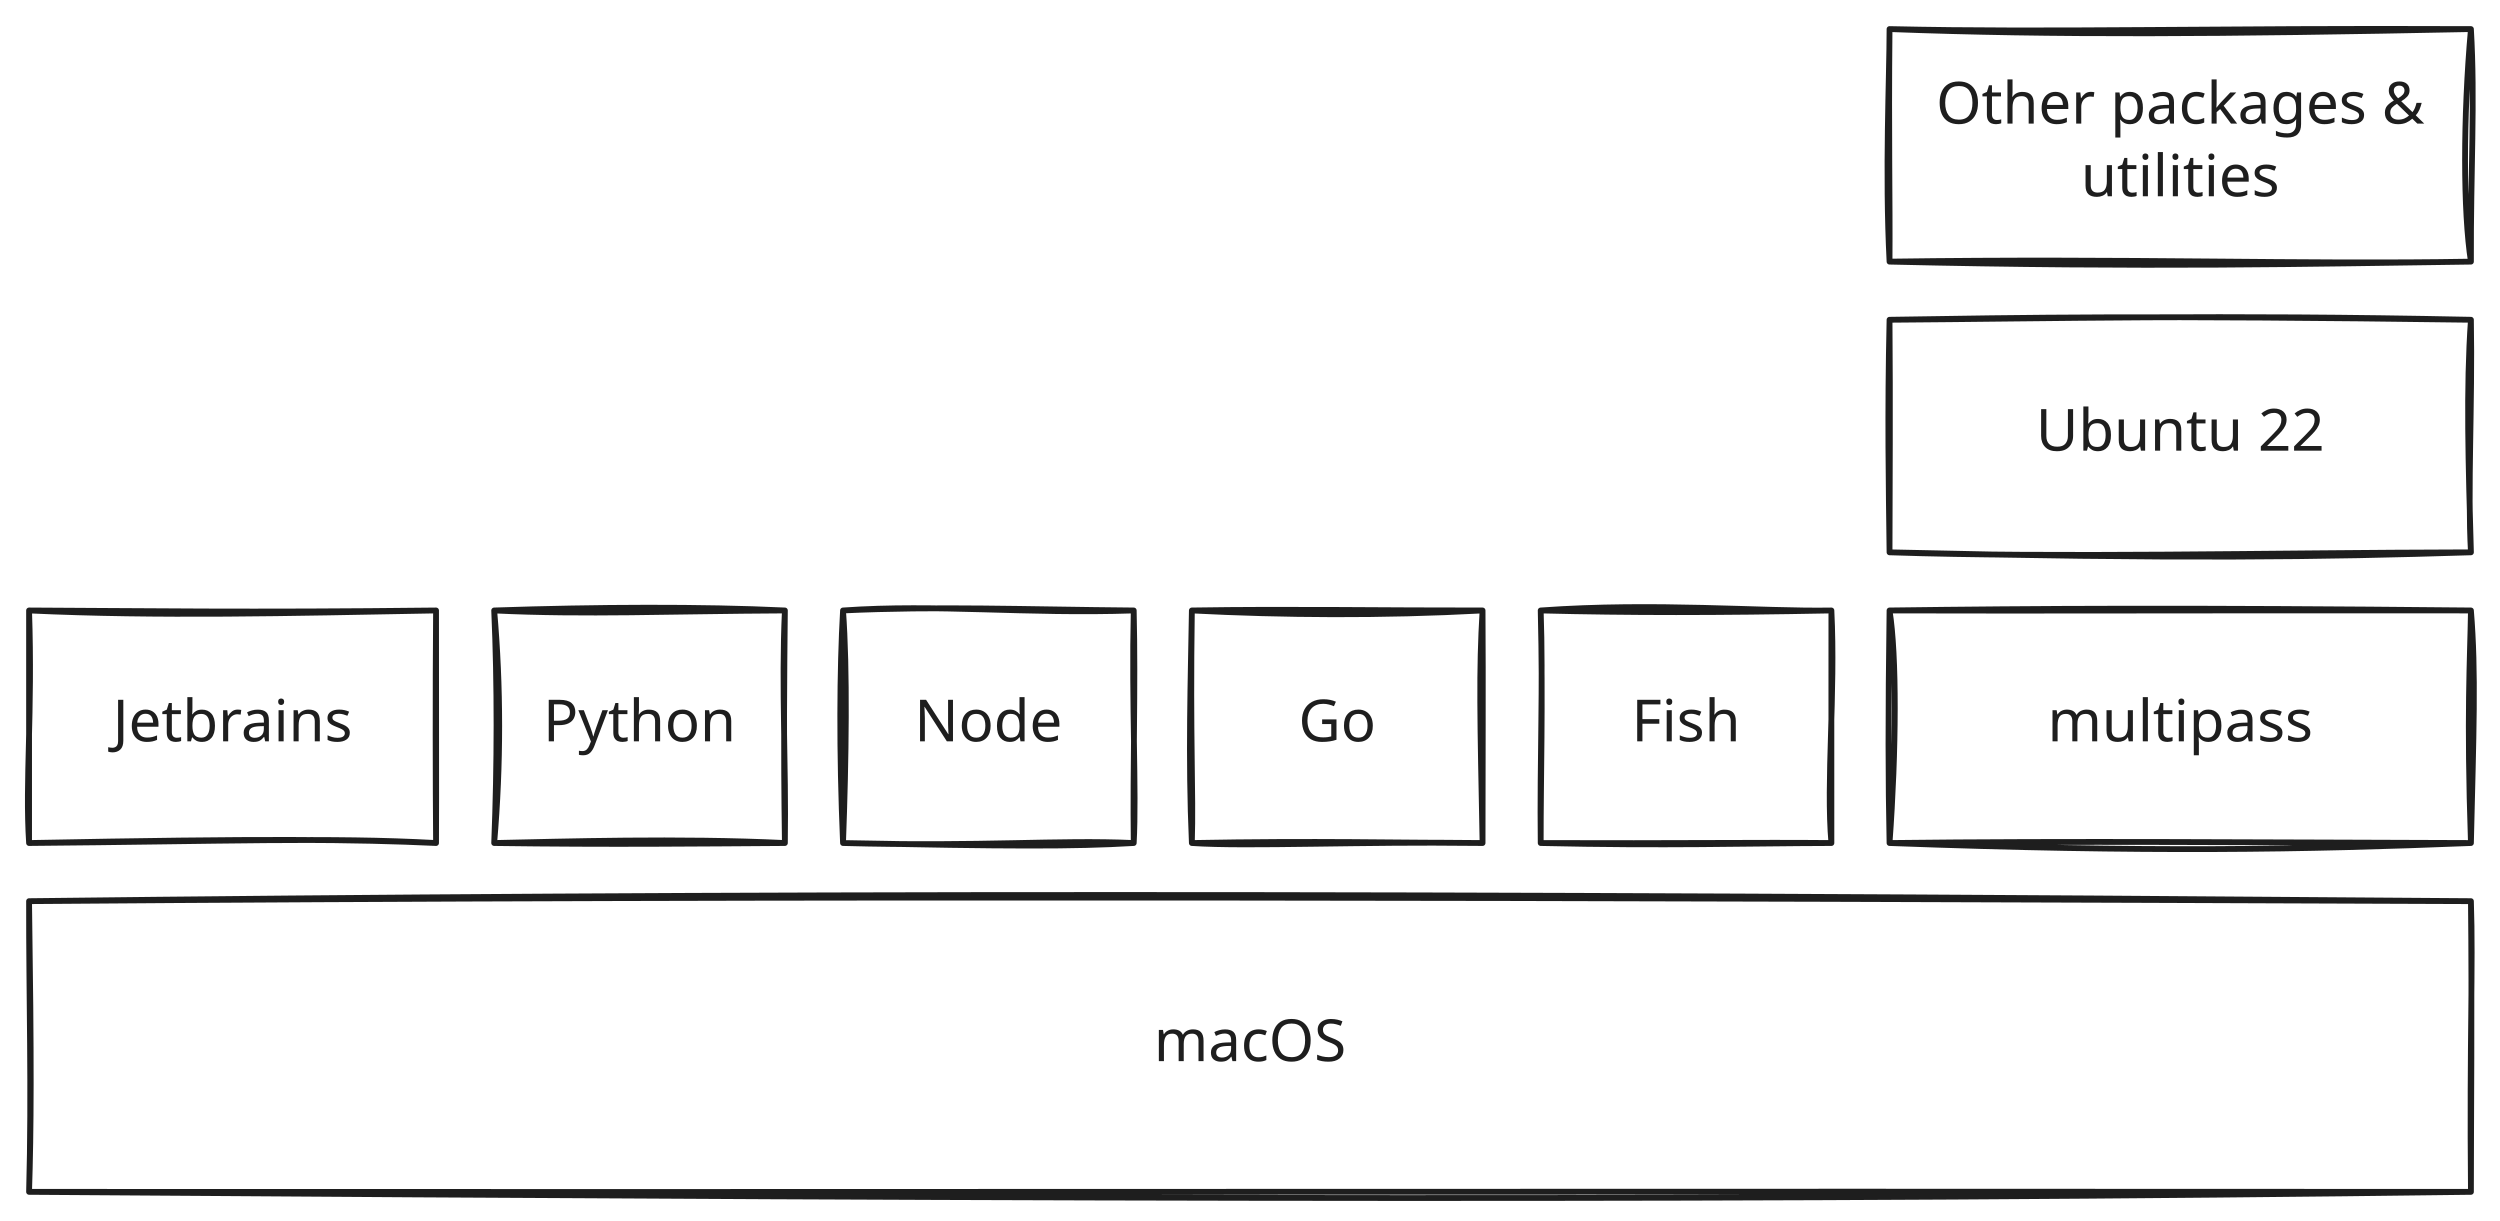
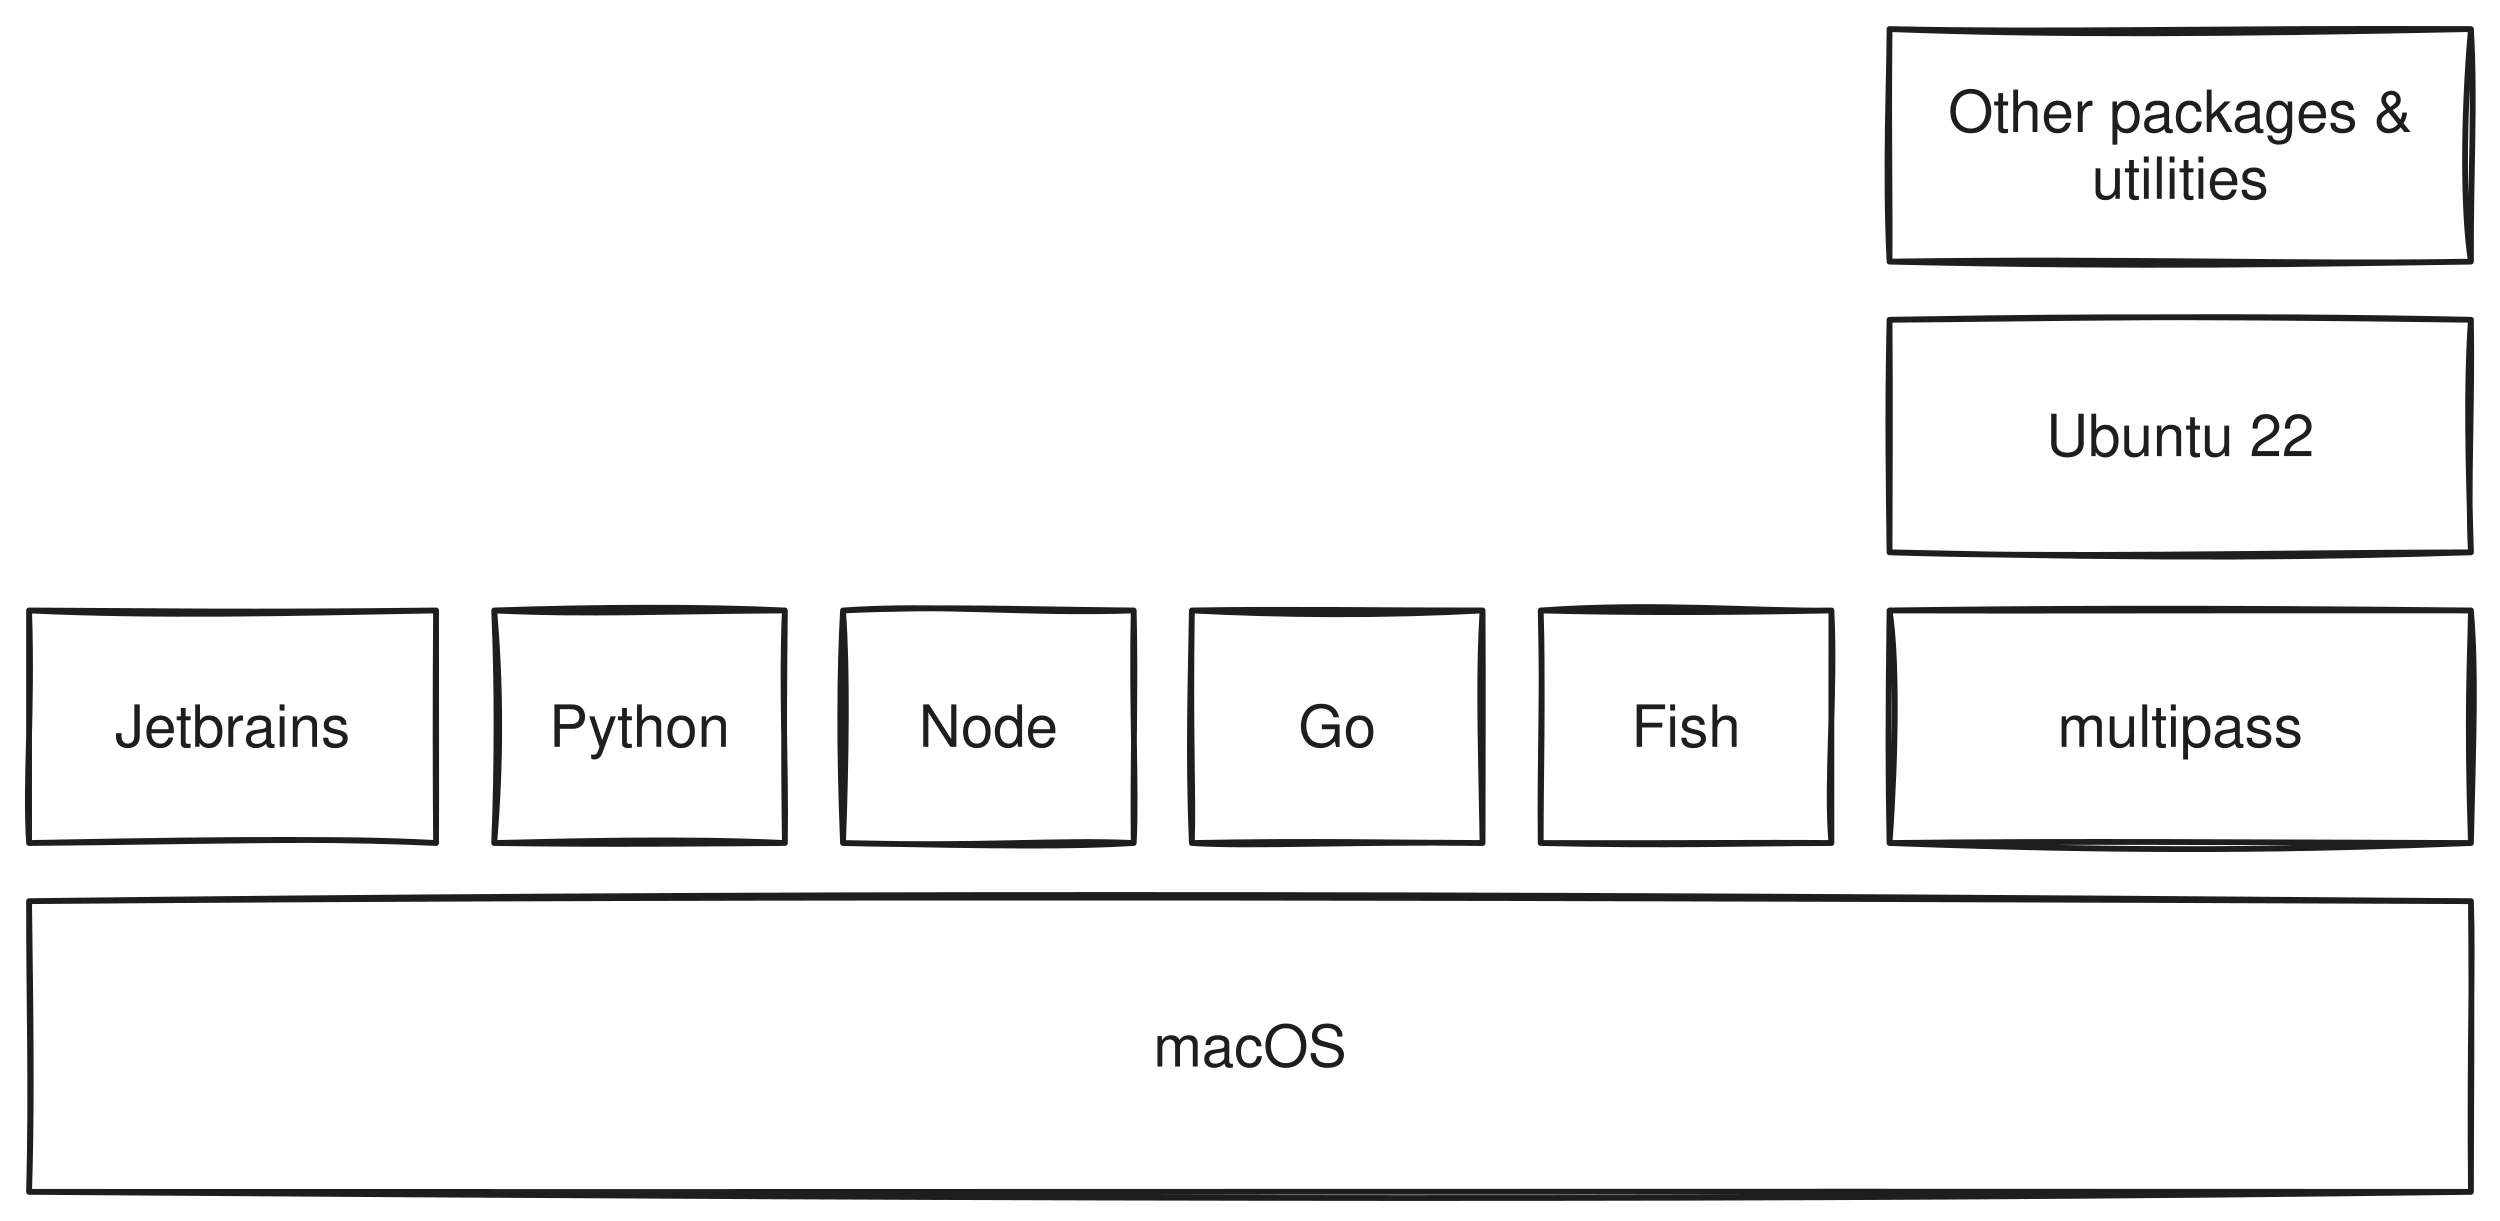
<svg xmlns="http://www.w3.org/2000/svg" version="1.1" viewBox="0 0 860 420" width="1720" height="840">
  
-   eyJ2ZXJzaW9uIjoiMSIsImVuY29kaW5nIjoiYnN0cmluZyIsImNvbXByZXNzZWQiOnRydWUsImVuY29kZWQiOiJ4nO2bW3PaRlx1MDAxNMff8ylcdTAwMTg606eW7v2SN4ODwUnAMWDXaTtcdTAwMWVcdTAwMTlkISMkqosxzuS7d4VdkNBcdTAwMTIkrHj8XHUwMDAwnmGs1a50dnX++9s9R3x7V6lUw8XMrL6vVM2HoeHYI9+YV3+Ly+9NP7A9V51Cy+PAi/zhsuY4XGZnwfs//li3qFxyvelTK9Mxp6ZcdTAwMWJcdTAwMDaq3l/quFL5tvxWZ+xR3LY7P+/ekpPTW/uL3Y6apHN1L8my6bLS/8b45jA0XFzLMdenXHUwMDFlVDlkYHW8UMdcZqyP5/YoXHUwMDFjqzKBZU0mP6tcdTAwMWFj07bGYXyZRLOnu7yvrEuC0PcmZsNzPD825Vx1MDAxN2jGf2tDbozhxPK9yFx1MDAxZK3qhL7hXHUwMDA2M8NXPV/Xu7VcdTAwMWSnXHUwMDE3LpZXV6OnRqq6cY/LZ5PRRvm2Vuqm1tg1g3h04arUm1x1MDAxOUM7XFxs9Cu2cNZcdTAwMWUtXHUwMDFmxD9rm3xjarbjJ+FGjrMqtt2RXHUwMDE5j2/VIKm7uaPnu6VqXHUwMDA3plx1MDAxOV9cdTAwMDEhyCmhXFysTqxdhsLNwo7nLr1cdTAwMDdiTjgmSLD13YNj5Tbh8qK3hlx1MDAxM5jroY5N+LDpUkm3SnlNaD6sxz/hdNZjnaBWc0h85N/1XHUwMDA2QfjnhTOrrup9f/5vPUzRbGQ82Vx1MDAwMznkTHCOuGDrPjm2O9lcdTAwMWNcdTAwMTXHXHUwMDFiTtZdWJZ+/00nXHUwMDAxvTVcdTAwMTlcdKQ6s/R+SkSN4dilsZCMXGKS1lx1MDAwMuY1mlFcdTAwMDNDNY5cdTAwMDBcdTAwMDBcdTAwMTAhwFx1MDAwMYaIZuWQKDuoIaVcdTAwMDaaX1xykFx1MDAwM4pcdTAwMDFW3q2RXHUwMDAzZlvlgCAhXGJRgvaQQ8qOl/vs2lx1MDAwNWPXU/2fXHUwMDFhw24v8VxiPTfs2Y+x2VxipEqbxtR2XHUwMDE2qedcdTAwMTBf48ixrbj71aEy2PSryUFcYm1cdTAwMDWPVYWpPVx1MDAxYSUn+6G6qGG7pt/OQ1xyz7ct2zWcvt5uI1xuvXMzeLI89CMzOSZma0WFXHUwMDFhoj+Q7e+SXlx1MDAwNeZCPT5JXHUwMDFk8tC/6HbPnNzkXHUwMDEyIE0uqiFcdTAwMTdKlK3EKVx1MDAwZajaXCJOVkCcgnJcdTAwMDaxZFx1MDAxOVx1MDAxZMYnM4pdiZNJgFx1MDAwNSPkXHUwMDE1WWU07q+jmyOrhVqN/sA4dlrW5UkhVjHCXHUwMDE0l8thld6aXHUwMDFjrFx1MDAxMpTWXHUwMDAwVajilFxuqoCV9n6kY5WQNaF0XHUwMDAyiFx1MDAxMEhcdTAwMWNIVUhcZjy/XHUwMDE4XGJjkGtXbXDrqo1CyFx1MDAxMGegfEqpdVxmJLSAt2YpXHUwMDE1OaE9M1R/31x1MDAwMKl2UFwiQ6qs7eXQyvRcdTAwMWVcdTAwMWInvd9cdTAwMWYhnZ98lFG3228/POxNK3Kg1UtcdTAwMDUqXG7QXG5ILDHDWKvRrbSiXGIwLnii1U+HlYz4td0gl27Q+3pcdTAwMTmNjyNrMDkqXHUwMDA2K4oxKWljpbcmXHUwMDBmrFxiq1x0XHUwMDE2k4cgXHUwMDFh4yft/FpYQcBqiCvAQUikXHUwMDA0XGKTrFx1MDAxYVx1MDAwZbjaplx1MDAwNplfXHKUc8pwgjx5eKVMhIBQsZdcdTAwMTh2XHUwMDAwi1x1MDAxMrX5flx0sFx1MDAwNjeRXHUwMDFiRlx1MDAxNYTeXHUwMDAysHaAYlx1MDAxM1hcdTAwMWHby1x1MDAwMdb9I2LtaeR6jTPeOfc+4cZNvbt3YFC3vYLkXHUwMDAwrFx1MDAwMlx1MDAxMj0qXHUwMDAwLCShZOpbXHUwMDE3+yA/2l5cdTAwMTHBOKRrW386sVx1MDAwNn2zXHUwMDE1PTSxg8YuwbfWyef+hFx1MDAxN1xmXHUwMDA1MlxiS1wilt6aXHUwMDFjxIKC1GBcdTAwMWNcdIyHXHUwMDEwXHUwMDExhNLeryWWhLWYcYBBgCmkXGZl1XBcdTAwMDDWVjVcXFx1MDAxNFm/UaAmXHUwMDFiRHTMXCJ4q1x1MDAxY4RSXHUwMDExVlxy94k27FxuXHUwMDA1XHUwMDE29NlcZrNOzfDGV9h4XHUwMDEzm6xcdTAwMWSs2GSWxvZymOW1L24+z+Wl1/f6uDs2ptGnXHUwMDA1zs0sjHIw67DJKqLSRn6RSlxmXHUwMDA0UHrThuvBZuH/XHUwMDFhxZijePJ8TWLx1pV9Reqzx+OOeWf0vlx1MDAwZT6ys4LEXCJI4qSHv4BYWmtyXHUwMDEwS41cXE3G+IFcdTAwMTRRwYVM+76WWCxccjmoSeVcdTAwMWWItU1cdTAwMGLHRYAlOFKMoLqAXHUwMDAz4luBhVCcUsRwXHUwMDFmNexcdTAwMDJcdTAwMTZJrib3XHUwMDAw1tlcIlx1MDAxYyv731x1MDAwMK12UGKTVpuGl4Oqf6V7tfj0+MlcdTAwMTO2iVx1MDAxNq0/7XaEZW5UXHUwMDExckBVyfL8kF+emDJcdTAwMDFcdTAwMDWUXHUwMDE5Ki3PbV9OUs5cdTAwMTiU/Fx1MDAxNVnVPW3dXFy6vWv3ur44nru2MYR3j8VYXHUwMDA1XHUwMDE5T8w4L2KV3ppcdTAwMWOsXCLsOVx1MDAxZbjaK+WAXHUwMDE1eY5cdTAwMDeqPkgkVVdcdTAwMGX5q1x1MDAwMnJoXHUwMDE2oFx1MDAxNaRqVYBodpVW/eGbXHUwMDE2QD1cdTAwMWNEfkJcbquwz2Zg1fFG5ltA1Vx1MDAwZUpsoiptdjmgalx1MDAwNuDCmXTu5Cywx/Ky3WyLmSbjnDNxhVx1MDAwZomrlyrzJL8yOVQre6ymQI0w4fa4XHUwMDA3ZJIzLF/zjcC+Qzq9eufG7pw5g4E8RvXPR04xUGHAynrLQm9NXHUwMDBlUFx0wGow3lwiUajMSlwiZ+n8UJO2XHUwMDEyvMZjtKkhp0z3jlx1MDAwNT0oYZtcdTAwMTJcbsRcdTAwMDBRXHUwMDFjXHUwMDA0RJBrX1x1MDAwN0Rym1x1MDAxNqRUTSDi5aetOOa0kL9mINVccsemX1FcdTAwMDM6MSwzqPxa+duNQtuxQ9t8XHUwMDEzUcFcdTAwMWTk2IRXpjuazpSDtHBy1+hO5+dcdTAwMWZHM3lcdTAwMTFcbstcdTAwMWLOz/Ontmie1NZcdTAwMDFpRYTcyq9jRoRQ4mG6UD7NXHUwMDE0rjNbaj5cdTAwMTZkv8XmnkjrecRcdTAwMWH0p0f1O8tqnqC7L3zy5WvBvVx1MDAxN6dlZbb01uRAXHUwMDFhlaxGWVwi6pdj64U2t2uH1FZcdTAwMDE1tFx1MDAwYmy9XGJEkOJkvjEhh62hXGJcdTAwMDGxQJglYu3lbb1cbrpshmon3ltg11x1MDAwZURssitpdDmMmsK6d1x1MDAwMTpnXHUwMDBmlj0hYHLbXHUwMDBmO66bm1FMXHUwMDFjXHUwMDE4VbIqT1x1MDAwYqhcdTAwMTJjSrma+LS/xNq676KKT4RJ/IrxwSE6b3iNscnn7eCa311cdTAwMWaffphYXHUwMDA1XHUwMDE5pWb3kuKDemtyMIpDWOMxb4BaXHUwMDE4SCzT2y49o7DCWkw1QXg8iVx1MDAwMnl4X7CAXHUwMDFhPuZXXHUwMDAzgYBxILXvXCJlf/+xWrFJRFicmPxcdIxS28DEK6V7MKppXHUwMDA347dAqVx1MDAxZJDYpFTa7MKcevc8XHUwMDExVI3ZrFx1MDAxN6oxVWefXHUwMDE0XFy9t815Pevvv9wuP/GEslR87Otm/IC+fX/3/T/j0Vxc2CJ9
+   eyJ2ZXJzaW9uIjoiMSIsImVuY29kaW5nIjoiYnN0cmluZyIsImNvbXByZXNzZWQiOnRydWUsImVuY29kZWQiOiJ4nO2bXXPaOFx1MDAxNIbv+ytcdTAwMTh2Zq92qfUt9S6QXHUwMDEySFtIXHUwMDAzJE13dzJcdTAwMGUoxsHYrD9CSKf/fWXSxcaIYlPa4cLpTCaWZfu1fF4/Okful1eVSjVcXMxk9U2lKp+GpmOPfHNe/SNuf5R+YHuu2lx1MDAwNZfbgVx1MDAxN/nDZc9xXHUwMDE4zoI3r18nR9SG3vTlKOnIqXTDQPX7S21XKl+Wv9VcdTAwMWV7XHUwMDE0XHUwMDFm251fdu/x2fm9/dFuR03cuXlcdTAwMTR4eeiy0/9ifDlcZk3XcmSy60m1XHUwMDAzaqy2XHUwMDE3aptcdTAwMWHJ9txcdTAwMWWFY9XGkaiJ9M+qx1ja1jiMT5M67OUqbypJS1x1MDAxMPreRDY8x/NjKb9cdTAwMDFcdTAwMTn/S4TcmcOJ5XuRO1r1XHR901xyZqav7jzpd287Ti9cXCzPrkZPjVQ1c43rb5Jhpn3bUeqi1tiVQTy6YNXqzcyhXHUwMDFkLjL3XHUwMDE1K5y1R8tcdTAwMDfxT6LJN6eyXHUwMDFkP1x0N3KcVbPtjmQ8vlVcdTAwMTOvXc1cdTAwMWR9u9pa70DK+FxmXHUwMDEwXHUwMDAyRjBhfLUjXHRcdTAwMTlcIrKNXHUwMDFkz11GXHUwMDBmXHUwMDAxnFx1MDAwM8BcdTAwMTKhdnCqgiZcXJ7y3nRcdTAwMDKZXGZ0LOBtNqDSQbVcdTAwMTYzoXxKRj9cdTAwMTVy1nNcdTAwMWTDVnOIfeg/9Fx1MDAwNkH46cqZVVf9vn77K1x1MDAxOaRoNjJf9Fx1MDAwMFx1MDAwNlx1MDAxOOVMXHUwMDAwzFx1MDAwNVntd2x3klx1MDAxZFx1MDAxM8dcdTAwMWJOkltYtn79Q2dcdTAwMDC9mlxyXHUwMDAzrN3MMvZcdKY1SlxyQCgk6yZAvEY2bEBVbyaUeLJcdTAwMTn/XHUwMDEwleGvXHUwMDBmf5I//FVcZlx1MDAxM2QgxLAm/jHdXHUwMDE2/4AyilxyXHUwMDAzXHUwMDFhdFx1MDAwZlx1MDAwN6zpyIYpJ5gxLlxuhGlcdTAwMTJ1cbSp+5+aw24v9VxiPTfs2c+xbGistTbNqe0s1p5dfI5cdTAwMTPHtuLbr1x1MDAwZZVg6VfTg1x1MDAxMNqKXHUwMDE2q1x1MDAwZVN7NEq/3YfqpKbtSr+dXHUwMDA3XHUwMDEznm9btms6fb1uM1xuvUtcdTAwMTm8KFx1MDAwZv1IpsdEtlZcdTAwMTioXHUwMDAx8lx1MDAxZKf+KchNIFx1MDAxN+rxXHTi4Kf+Vbd74eRGXHUwMDE1N9ZRRTSogqm2lTl5yaYt5qRcdTAwMDXMyVx0o1x1MDAwMFx0uuHDeOeGY1x1MDAxM3Ncblx1MDAwM3GK8T7m3Fx1MDAxM09m4/E2ujuxWrDV6Fx1MDAwZsxTp2Vdn1x1MDAxNcJcdTAwMTPFVIH4MHjSq8mBJzXgNUZcdTAwMTFlII2cZeRDXHUwMDFknziuYVx1MDAwNulcdTAwMWHNSkDt9Fx1MDAwMMvvXHUwMDAxTClg2tlcdTAwMTlA21xmwDmnRFx1MDAxOPwo4Vx1MDAxNDmhPTPV/Vx1MDAxZVx1MDAwMaB2wGFcdTAwMDNQm9pcdTAwMGZcdTAwMDMp6T03znp/Plx1MDAwMzI/eyeibrfffnraXHUwMDFiUriE1I9cdTAwMWGUXHUwMDE3gJQhkEBcdTAwMTQhrUe3QoqouSPjLHXUT2eUiNit3cDXbtD7fFx1MDAxZI1PI2swOSnGKIJcdTAwMTBcdTAwMDbpXHUwMDEw359RejW5XHUwMDE4hWqcQIKEkU2isFx1MDAxNlJcdTAwMDLWoMBcdTAwMDKCMo0qZFx1MDAwMpHfXHUwMDA0hDFCkVx1MDAwMXVcdTAwMTbYiin1PCBGMOWR48HU4C5yw6hcdTAwMDLhMWBqXHUwMDA3XHUwMDFlspjSaD9cZqZcdTAwMWWfIW1PI9drXFywzqX3XHUwMDFlNe7q3b3LfrpcXFxu4Fx1MDAxMlNcdTAwMDVcdTAwMWN6Ulx1MDAwMFNQXHUwMDAwQdVvbaHje7lcdTAwMTTmKlx1MDAxZCC/sNQ36MtW9NREXHUwMDBlXHUwMDFju1x1MDAxON1bZ1x1MDAxZvpcdTAwMTNWiFMqJVx1MDAwMeBAnNKrycEpwEVcckPEIVx1MDAwNzBXLlx1MDAxNbtcdTAwMGZcIoxKSlx1MDAxNfLAVZG5XHUwMDFhMdQrXHUwMDA2Ylx1MDAxZKgw2WZcdTAwMDJoXGI191x1MDAwMULsM1n72aQ6l+Gdr2BxXHUwMDE0XHTVXHUwMDBlQmRJpdF+XHUwMDE4Unntq7tcdTAwMGZzce31vT7qjs1p9H6BcpNcbsFcdTAwMWOkKlx1MDAxM6pcIi5t5DepQFx1MDAwNjeAQDpQISPb+L9HXHUwMDExYlx1MDAxMJFfyynWurFvcH32fNqRXHUwMDBmZu/z4Fx1MDAxZL0oyClcZlx1MDAwNUpH+Fx1MDAwZnBKqyZcdTAwMDenVOZa47krflQlU2W9r2D0n1x1MDAxNkGUyorikqqunFx1MDAwMLcuyKqAXCJcdTAwMTgqqcdY87tYhGOl/1xi+LSDXHUwMDBiWT5lhVx1MDAxZlx1MDAwNk7/XG73ZvH++b3HbVx0XHUwMDE3rU92O0JcIjecMC7hdGB7vs1vT0QoXHUwMDA3XHUwMDFjiFxyXHUwMDBlLfdtdWe8kKUmkL/yg4nueevu2u3durf1xenctc0heHguRidA1avoMHTSq8lBJ0xpzVx1MDAxMChcdTAwMTebMKut5VolmXaGfrNcdTAwMDCZXHUwMDAwUSlcdTAwMTAkm3OwOPY3cLWKfahiXHUwMDFmXHUwMDEzTI6xzNfxRvJcdTAwMTi4tFx1MDAwM1x0WS6tyz5cZpWagXHlTDpcdTAwMGZiXHUwMDE22GNx3W62+UyzZpxzXHJcbpVrUD9qzbP81lSTP85Quj6Rq/5cdTAwMGWoYFx1MDAxNIm91on3pFLfwZ1evXNndy6cwUCcwvqHXHUwMDEzp1x1MDAxOJWQQVx1MDAwZvWdhF5NXHUwMDBlKnHAaoApLThLJlx1MDAwNNhG4Fx1MDAwM0pqXHUwMDE0Y4K0cEp9plI6YN1cdTAwMDFcdTAwMDVKezCu7UH1TLRlXHUwMDAzsNVcdTAwMDNcdTAwMDbAiKtZ3THmTd1wLP2KXHUwMDFh0YlpyaDye+VvN1xubcdcdTAwMGVteVx1MDAxNNW+XHUwMDFkyMhSa+N2NDdzXHUwMDE4loWTh0Z3Or98N5qJq5Bb3nB+mX+hiuRZqCpZVsTJrfxGpphz9Zanulx1MDAxMj3ZaEzWqVx1MDAwMGBcXOXGSY+fzrKeh61Bf3pSf7Cs5lx1MDAxOXz4yCZcdTAwMWY/XHUwMDE3zLBcdTAwMTg51DqVXk1cdTAwMGWWXHUwMDExseWTdH2SXHUwMDA1y0/S9zBAu0CehVx1MDAwMVx1MDAwNFx1MDAwNGGodVx1MDAwMNvqXHUwMDAwXHUwMDAzXHUwMDFh8VojO8Y868w7XHUwMDA2Xu3AQpZXadGH4dJcdTAwMTTUvSujc/Fk2Vx1MDAxM2xM7vthx3Vzc4nykktcdTAwMDe25XlcdTAwMDFbXCJEXGJDXHUwMDA0aP+n1NYkiygmYSrQL6z8XHLhZcNrjCWbt4Nb9nB7ev52Ylx1MDAxNeSSgsGBKn96NTm4xIByk8FVfrqRZOnJhFiNcVx1MDAwNFxyfZpVsmmbXHTe5TdcdTAwMDFcdTAwMDZcdTAwMDZlhtB+RES3llx1MDAwMEn8PTqme1W/fzaZmnYwPlx1MDAwNjbtQEOWTeuyXHUwMDBi0+nVN/tXzdmsXHUwMDE3qjFVe198W3205by+XHUwMDE57r/dL3/i18jS53Goy/hcdTAwMDF9+frq63+xXUfNIn0=
  <defs>
    <style class="style-fonts">
      @font-face {
        font-family: "Virgil";
        src: url("https://excalidraw.com/Virgil.woff2");
      }
      @font-face {
        font-family: "Cascadia";
        src: url("https://excalidraw.com/Cascadia.woff2");
      }
      @font-face {
        font-family: "Assistant";
        src: url("https://excalidraw.com/Assistant-Regular.woff2");
      }
    </style>
  </defs>
  <g stroke-linecap="round" transform="translate(10 310) rotate(0 420 50)">
    <path d="M0 0 C266.35 -2.08, 532.53 -1.18, 840 0 M0 0 C238.45 -2.83, 476.7 -2.84, 840 0 M840 0 C840.39 35.81, 840.01 75.4, 840 100 M840 0 C840.77 22.67, 839.5 46.6, 840 100 M840 100 C605.57 103.01, 371.12 102.64, 0 100 M840 100 C558.81 99.79, 277.93 100.16, 0 100 M0 100 C0.96 64.73, -0.07 32.58, 0 0 M0 100 C0.7 78.43, 0.81 55.81, 0 0" stroke="#1e1e1e" stroke-width="2" fill="none" />
  </g>
-   <g transform="translate(398.64 347.5) rotate(0 31.36 12.5)">
-     <text x="31.36" y="17.52" font-family="Virgil, Segoe UI Emoji" font-size="20px" fill="#1e1e1e" text-anchor="middle" style="white-space: pre;" direction="ltr" dominant-baseline="alphabetic">macOS</text>
+   <g transform="translate(396.6602 348.5) rotate(0 33.33984 11.5)">
+     <text x="33.34" y="18.4" font-family="Helvetica, Segoe UI Emoji" font-size="20px" fill="#1e1e1e" text-anchor="middle" style="white-space: pre;" direction="ltr" dominant-baseline="alphabetic">macOS</text>
  </g>
  <g stroke-linecap="round" transform="translate(650 210) rotate(0 100 40)">
    <path d="M0 0 C52.23 0.17, 107.33 -0.11, 200 0 M0 0 C49.89 -0.65, 100.76 -0.98, 200 0 M200 0 C201.76 21.41, 200.89 42.23, 200 80 M200 0 C199.74 17.19, 198.49 35.52, 200 80 M200 80 C142.87 82.29, 88.3 83.27, 0 80 M200 80 C130.97 79.82, 60.52 79.25, 0 80 M0 80 C2.34 48.12, 2.48 15.37, 0 0 M0 80 C-0.44 58.54, -0.51 37.51, 0 0" stroke="#1e1e1e" stroke-width="2" fill="none" />
  </g>
-   <g transform="translate(705.06 237.5) rotate(0 44.94 12.5)">
-     <text x="44.94" y="17.52" font-family="Virgil, Segoe UI Emoji" font-size="20px" fill="#1e1e1e" text-anchor="middle" style="white-space: pre;" direction="ltr" dominant-baseline="alphabetic">multipass</text>
+   <g transform="translate(707.7637 238.5) rotate(0 42.23633 11.5)">
+     <text x="42.236" y="18.4" font-family="Helvetica, Segoe UI Emoji" font-size="20px" fill="#1e1e1e" text-anchor="middle" style="white-space: pre;" direction="ltr" dominant-baseline="alphabetic">multipass</text>
  </g>
  <g stroke-linecap="round" transform="translate(650 110) rotate(0 100 40)">
    <path d="M0 0 C56.07 -0.4, 113.52 -1.82, 200 0 M0 0 C45.35 -0.73, 89.74 -1.52, 200 0 M200 0 C198.32 23.74, 199.15 49.93, 200 80 M200 0 C200.52 29.24, 198.81 58.59, 200 80 M200 80 C128.75 80.15, 57.83 81.94, 0 80 M200 80 C149.22 81.6, 98.79 82.34, 0 80 M0 80 C0.05 56.47, 0.24 29.19, 0 0 M0 80 C-0.28 57.14, -0.74 32.98, 0 0" stroke="#1e1e1e" stroke-width="2" fill="none" />
  </g>
-   <g transform="translate(696.86 137.5) rotate(0 53.14 12.5)">
-     <text x="53.14" y="17.52" font-family="Virgil, Segoe UI Emoji" font-size="20px" fill="#1e1e1e" text-anchor="middle" style="white-space: pre;" direction="ltr" dominant-baseline="alphabetic">Ubuntu 22</text>
+   <g transform="translate(703.8525 138.5) rotate(0 46.14746 11.5)">
+     <text x="46.147" y="18.4" font-family="Helvetica, Segoe UI Emoji" font-size="20px" fill="#1e1e1e" text-anchor="middle" style="white-space: pre;" direction="ltr" dominant-baseline="alphabetic">Ubuntu 22</text>
  </g>
  <g stroke-linecap="round" transform="translate(10 210) rotate(0 70 40)">
    <path d="M0 0 C44.66 2.06, 88.94 0.93, 140 0 M0 0 C38.37 0.17, 75.43 0.75, 140 0 M140 0 C139.78 28.44, 139.84 59.04, 140 80 M140 0 C139.97 31.99, 140.11 62.25, 140 80 M140 80 C112.47 78.73, 80.26 78.41, 0 80 M140 80 C103.46 77.98, 66.63 79.43, 0 80 M0 80 C-1.37 58.57, 1.21 35.39, 0 0 M0 80 C0.03 53.58, -0.03 25.73, 0 0" stroke="#1e1e1e" stroke-width="2" fill="none" />
  </g>
-   <g transform="translate(34.2 237.5) rotate(0 45.8 12.5)">
-     <text x="45.8" y="17.52" font-family="Virgil, Segoe UI Emoji" font-size="20px" fill="#1e1e1e" text-anchor="middle" style="white-space: pre;" direction="ltr" dominant-baseline="alphabetic">Jetbrains</text>
+   <g transform="translate(39.42383 238.5) rotate(0 40.57617 11.5)">
+     <text x="40.576" y="18.4" font-family="Helvetica, Segoe UI Emoji" font-size="20px" fill="#1e1e1e" text-anchor="middle" style="white-space: pre;" direction="ltr" dominant-baseline="alphabetic">Jetbrains</text>
  </g>
  <g stroke-linecap="round" transform="translate(170 210) rotate(0 50 40)">
    <path d="M0 0 C31.21 1.51, 60.65 0.19, 100 0 M0 0 C35.36 -1.18, 71.33 -1.35, 100 0 M100 0 C98.77 26.51, 100.43 53.36, 100 80 M100 0 C99.77 23.16, 99.51 45.27, 100 80 M100 80 C63.5 78.25, 23.75 79.5, 0 80 M100 80 C69.71 80.19, 40.73 80.56, 0 80 M0 80 C2.31 52.98, 2.29 26.1, 0 0 M0 80 C1.06 52.95, 1.1 25.52, 0 0" stroke="#1e1e1e" stroke-width="2" fill="none" />
  </g>
-   <g transform="translate(187.9 237.5) rotate(0 32.1 12.5)">
-     <text x="32.1" y="17.52" font-family="Virgil, Segoe UI Emoji" font-size="20px" fill="#1e1e1e" text-anchor="middle" style="white-space: pre;" direction="ltr" dominant-baseline="alphabetic">Python</text>
+   <g transform="translate(188.8672 238.5) rotate(0 31.13281 11.5)">
+     <text x="31.133" y="18.4" font-family="Helvetica, Segoe UI Emoji" font-size="20px" fill="#1e1e1e" text-anchor="middle" style="white-space: pre;" direction="ltr" dominant-baseline="alphabetic">Python</text>
  </g>
  <g stroke-linecap="round" transform="translate(290 210) rotate(0 50 40)">
    <path d="M0 0 C32.5 -2.27, 62.8 1.26, 100 0 M0 0 C32.27 -1.51, 62.81 -0.32, 100 0 M100 0 C99.25 32.23, 100.97 62.29, 100 80 M100 0 C100.64 27.16, 99.67 52.89, 100 80 M100 80 C73.74 78.81, 48.46 81.31, 0 80 M100 80 C79.22 81.24, 56.99 81.12, 0 80 M0 80 C-1.36 48.13, -1.15 20.21, 0 0 M0 80 C1.08 51.08, 1.49 20.12, 0 0" stroke="#1e1e1e" stroke-width="2" fill="none" />
  </g>
-   <g transform="translate(316.86 237.5) rotate(0 23.14 12.5)">
-     <text x="23.14" y="17.52" font-family="Virgil, Segoe UI Emoji" font-size="20px" fill="#1e1e1e" text-anchor="middle" style="white-space: pre;" direction="ltr" dominant-baseline="alphabetic">Node</text>
+   <g transform="translate(316.0938 238.5) rotate(0 23.90625 11.5)">
+     <text x="23.906" y="18.4" font-family="Helvetica, Segoe UI Emoji" font-size="20px" fill="#1e1e1e" text-anchor="middle" style="white-space: pre;" direction="ltr" dominant-baseline="alphabetic">Node</text>
  </g>
  <g stroke-linecap="round" transform="translate(650 10) rotate(0 100 40)">
    <path d="M0 0 C56.29 1.26, 111.19 -0.4, 200 0 M0 0 C56.5 2.14, 113.78 1.74, 200 0 M200 0 C197.29 30.59, 197.33 62.83, 200 80 M200 0 C201.45 24.65, 199.88 48.86, 200 80 M200 80 C140.78 81.02, 83.39 78.82, 0 80 M200 80 C145.07 80.73, 89.04 82.06, 0 80 M0 80 C0.16 58.6, -0.37 37.62, 0 0 M0 80 C-1.57 49.22, -0.01 16.63, 0 0" stroke="#1e1e1e" stroke-width="2" fill="none" />
  </g>
-   <g transform="translate(656.12 25) rotate(0 93.88 25)">
-     <text x="93.88" y="17.52" font-family="Virgil, Segoe UI Emoji" font-size="20px" fill="#1e1e1e" text-anchor="middle" style="white-space: pre;" direction="ltr" dominant-baseline="alphabetic">Other packages &amp; </text>
-     <text x="93.88" y="42.52" font-family="Virgil, Segoe UI Emoji" font-size="20px" fill="#1e1e1e" text-anchor="middle" style="white-space: pre;" direction="ltr" dominant-baseline="alphabetic">utilities</text>
+   <g transform="translate(667.1777 27) rotate(0 82.82227 23)">
+     <text x="82.822" y="18.4" font-family="Helvetica, Segoe UI Emoji" font-size="20px" fill="#1e1e1e" text-anchor="middle" style="white-space: pre;" direction="ltr" dominant-baseline="alphabetic">Other packages &amp; </text>
+     <text x="82.822" y="41.4" font-family="Helvetica, Segoe UI Emoji" font-size="20px" fill="#1e1e1e" text-anchor="middle" style="white-space: pre;" direction="ltr" dominant-baseline="alphabetic">utilities</text>
  </g>
  <g stroke-linecap="round" transform="translate(410 210) rotate(0 50 40)">
    <path d="M0 0 C31.19 1.6, 65.19 1.87, 100 0 M0 0 C33.75 -0.54, 67.79 0.06, 100 0 M100 0 C98.74 20.97, 99.16 36.71, 100 80 M100 0 C100.18 26.01, 100.01 52.92, 100 80 M100 80 C58.29 79.42, 19.26 81.3, 0 80 M100 80 C70.59 79.94, 42.56 79.19, 0 80 M0 80 C0.54 62.01, -0.65 45.1, 0 0 M0 80 C-1.3 50.68, -0.35 22.71, 0 0" stroke="#1e1e1e" stroke-width="2" fill="none" />
  </g>
-   <g transform="translate(446.57 237.5) rotate(0 13.43 12.5)">
-     <text x="13.43" y="17.52" font-family="Virgil, Segoe UI Emoji" font-size="20px" fill="#1e1e1e" text-anchor="middle" style="white-space: pre;" direction="ltr" dominant-baseline="alphabetic">Go</text>
+   <g transform="translate(446.6602 238.5) rotate(0 13.33984 11.5)">
+     <text x="13.34" y="18.4" font-family="Helvetica, Segoe UI Emoji" font-size="20px" fill="#1e1e1e" text-anchor="middle" style="white-space: pre;" direction="ltr" dominant-baseline="alphabetic">Go</text>
  </g>
  <g stroke-linecap="round" transform="translate(530 210) rotate(0 50 40)">
    <path d="M0 0 C39.44 -2.82, 76.09 0.43, 100 0 M0 0 C30.48 0.76, 60.45 0.77, 100 0 M100 0 C101.43 28.74, 98.15 58.77, 100 80 M100 0 C99.95 18.84, 100.03 37.88, 100 80 M100 80 C70.2 80.08, 43 80.99, 0 80 M100 80 C74.04 79.76, 47.65 80.18, 0 80 M0 80 C-0.03 56.94, 0.8 33.16, 0 0 M0 80 C-0.33 51.47, 0.88 24.69, 0 0" stroke="#1e1e1e" stroke-width="2" fill="none" />
  </g>
-   <g transform="translate(561.7 237.5) rotate(0 18.3 12.5)">
-     <text x="18.3" y="17.52" font-family="Virgil, Segoe UI Emoji" font-size="20px" fill="#1e1e1e" text-anchor="middle" style="white-space: pre;" direction="ltr" dominant-baseline="alphabetic">Fish</text>
+   <g transform="translate(561.1084 238.5) rotate(0 18.8916 11.5)">
+     <text x="18.892" y="18.4" font-family="Helvetica, Segoe UI Emoji" font-size="20px" fill="#1e1e1e" text-anchor="middle" style="white-space: pre;" direction="ltr" dominant-baseline="alphabetic">Fish</text>
  </g>
</svg>
